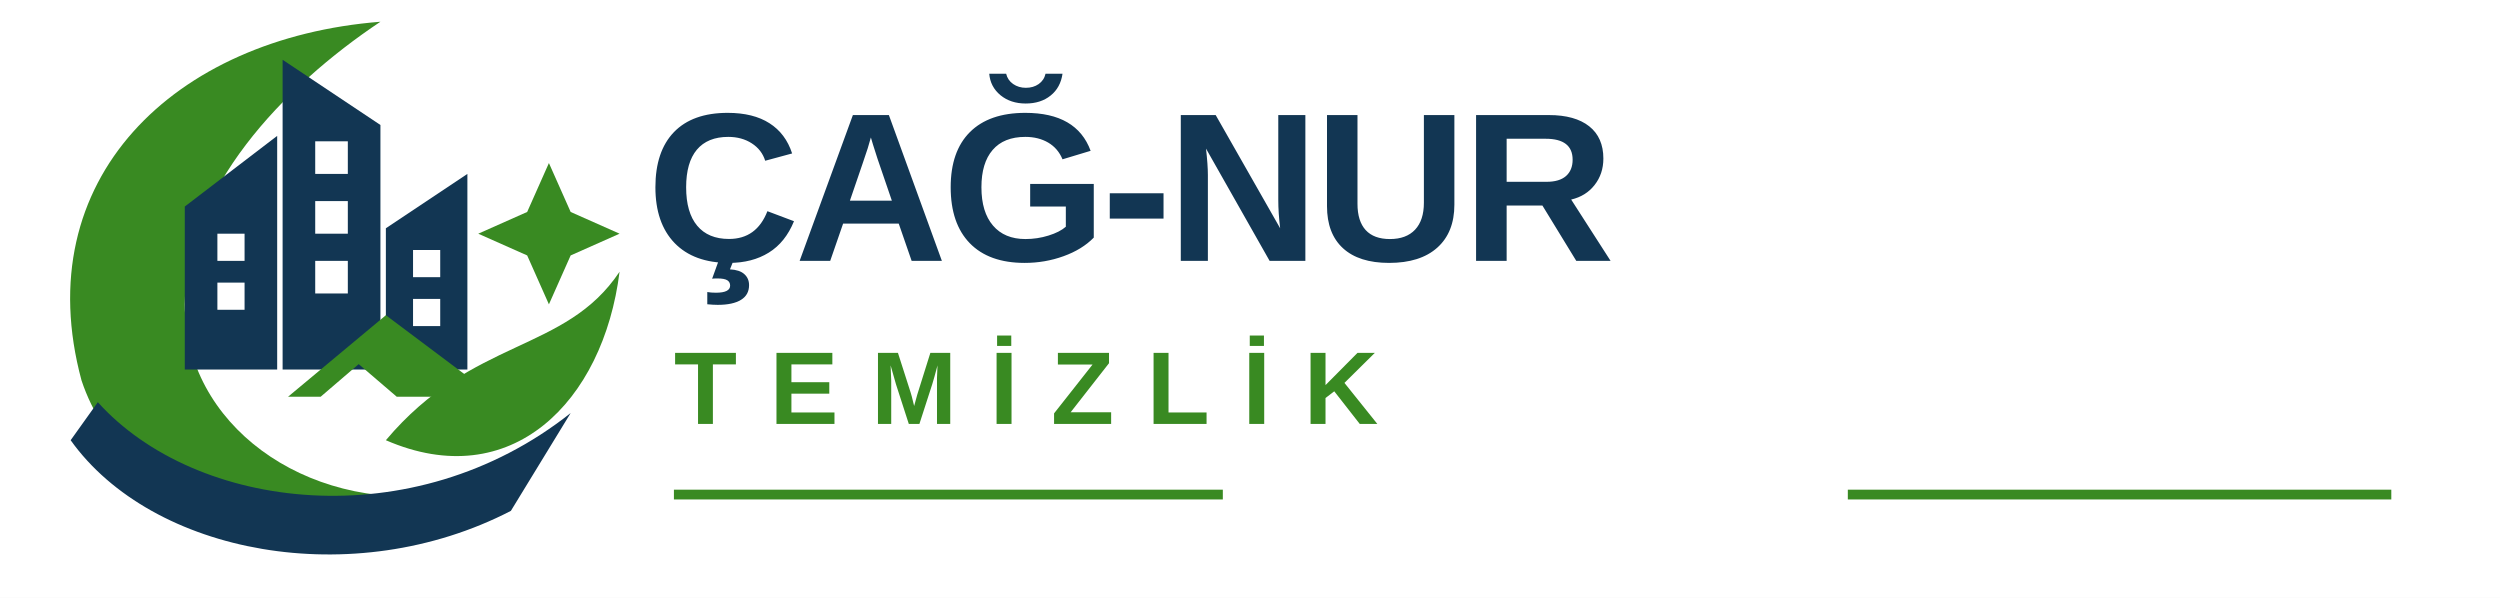
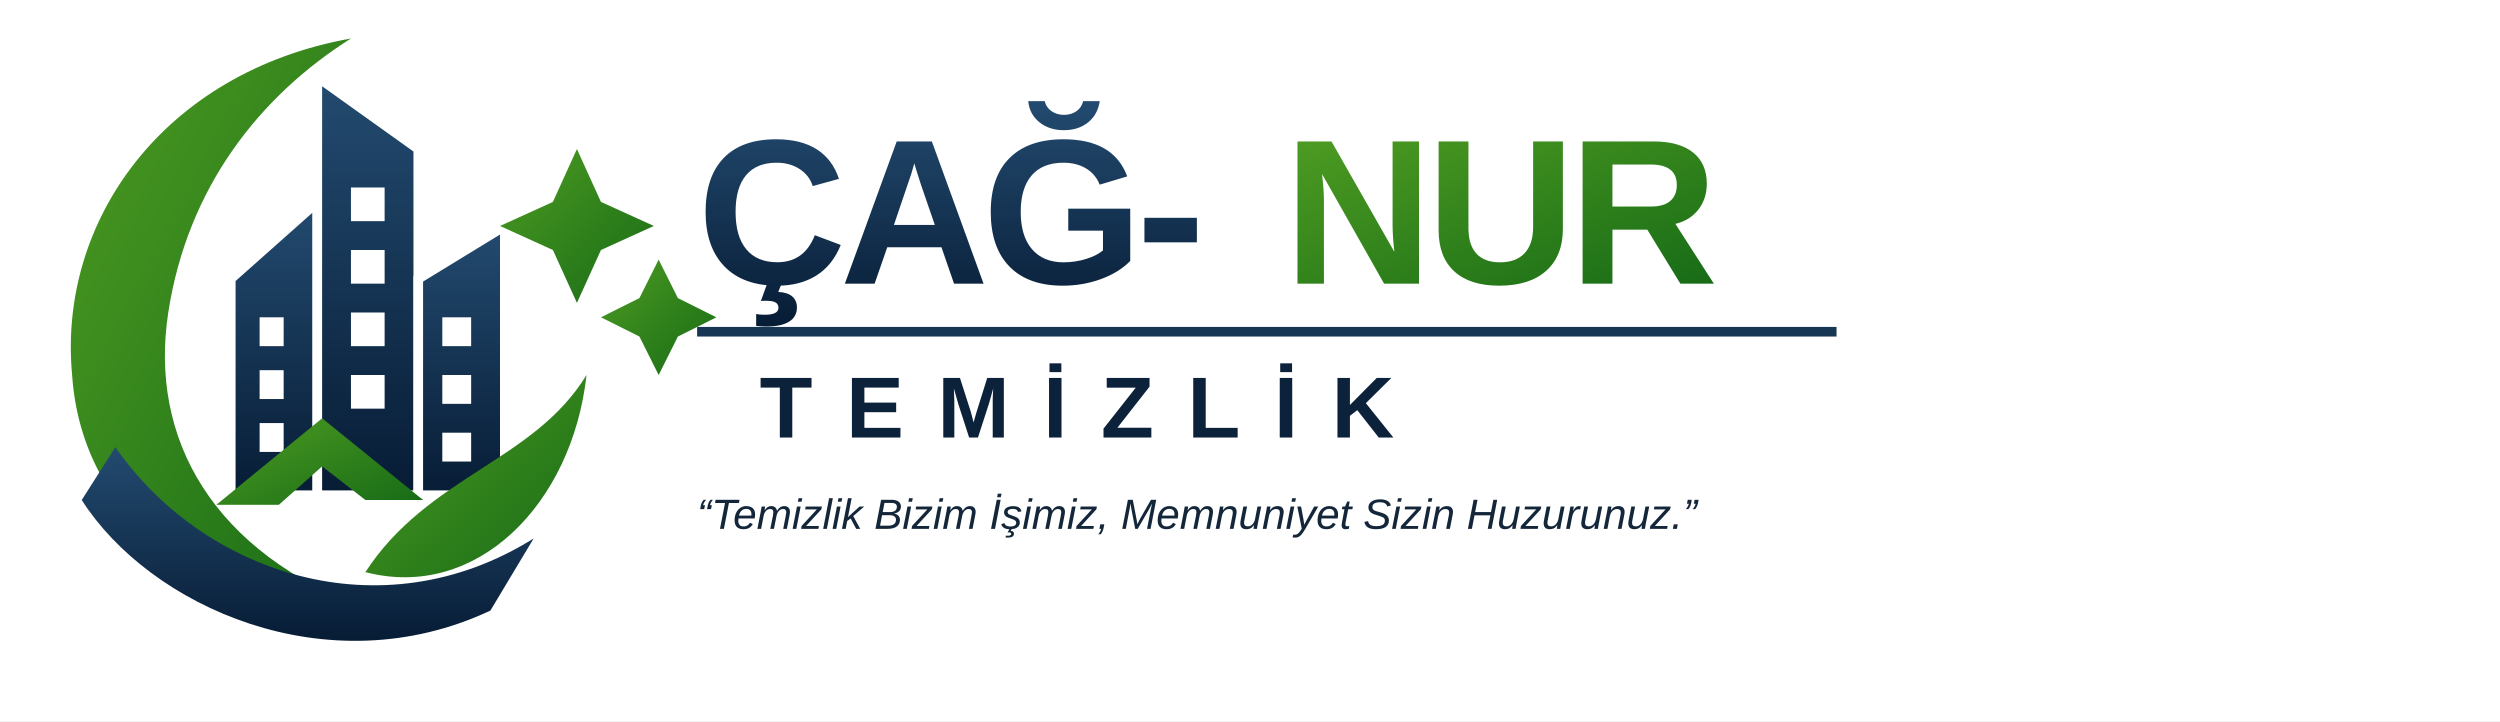
- <svg xmlns="http://www.w3.org/2000/svg" width="460" height="110" viewBox="0 0 460 110" role="img" aria-labelledby="title desc">
-   <rect width="460" height="110" fill="#fff" />
-   <g transform="translate(3 3)">
-     <path d="M12 67 C2 30 29 4 67 1 C49 13 31 32 31 53 C31 75 53 91 78 88 C51 101 20 91 12 67Z" fill="#398a22" />
-     <path d="M15 71 C33 91 73 96 102 73 L91 91 C62 106 25 99 10 78Z" fill="#123653" />
-     <path d="M31 65V35L48 22V65Z" fill="#123653" />
-     <path d="M49 65V8L67 20V65Z" fill="#123653" />
-     <path d="M68 65V39L83 29V65Z" fill="#123653" />
-     <g fill="#fff">
-       <path d="M37 40h5v5h-5zM37 49h5v5h-5zM55 23h6v6h-6zM55 34h6v6h-6zM55 45h6v6h-6zM73 43h5v5h-5zM73 52h5v5h-5z" />
-     </g>
-     <path d="M50 70L68 55L88 70L70 70L63 64L56 70Z" fill="#398a22" />
-     <path d="M68 78 C84 59 101 62 111 47 C108 71 91 88 68 78Z" fill="#398a22" />
-     <path d="M98 27l4 9 9 4-9 4-4 9-4-9-9-4 9-4z" fill="#398a22" />
+ <svg xmlns="http://www.w3.org/2000/svg" width="520" height="150" viewBox="0 0 520 150" role="img" aria-labelledby="title desc">
+   <defs>
+     <linearGradient id="green" x1="0" y1="0" x2="1" y2="1">
+       <stop offset="0" stop-color="#4d9b22" />
+       <stop offset="1" stop-color="#176b16" />
+     </linearGradient>
+     <linearGradient id="navy" x1="0" y1="0" x2="0" y2="1">
+       <stop offset="0" stop-color="#234b70" />
+       <stop offset="1" stop-color="#071c35" />
+     </linearGradient>
+   </defs>
+   <rect width="520" height="150" fill="#fff" />
+   <path d="M73 8C34 15 12 46 15 78C17 108 43 128 77 127C44 115 31 91 35 65C39 39 54 20 73 8Z" fill="url(#green)" />
+   <path d="M24 93C42 119 79 132 111 112L102 127C68 143 31 126 17 104Z" fill="url(#navy)" />
+   <g stroke="#fff" stroke-width="2">
+     <path d="M48 103V58L66 42V103Z" fill="url(#navy)" />
+     <path d="M66 103V16L87 31V103Z" fill="url(#navy)" />
+     <path d="M87 103V58L105 47V103Z" fill="url(#navy)" />
  </g>
-   <text x="119" y="48" font-family="Arial,Helvetica,sans-serif" font-size="39" font-weight="900" letter-spacing="-1" fill="#123653">ÇAĞ-NUR</text>
-   <text x="124" y="78" font-family="Arial,Helvetica,sans-serif" font-size="19" font-weight="800" letter-spacing="6" fill="#398a22">TEMİZLİK</text>
-   <path d="M124 91H225 M340 91H440" stroke="#398a22" stroke-width="1.8" />
+   <g fill="#fff">
+     <path d="M54 66h5v6h-5zM54 77h5v6h-5zM54 88h5v6h-5z" />
+     <path d="M73 39h7v7h-7zM73 52h7v7h-7zM73 65h7v7h-7zM73 78h7v7h-7z" />
+     <path d="M92 66h6v6h-6zM92 78h6v6h-6zM92 90h6v6h-6z" />
+   </g>
+   <path d="M45 105L67 87L88 104L76 104L67 97L58 105Z" fill="url(#green)" />
+   <path d="M76 119C89 99 111 96 122 78C119 105 99 125 76 119Z" fill="url(#green)" />
+   <g fill="url(#green)">
+     <path d="M120 31l5 11 11 5-11 5-5 11-5-11-11-5 11-5z" />
+     <path d="M137 54l4 8 8 4-8 4-4 8-4-8-8-4 8-4z" />
+   </g>
+   <text x="145" y="59" font-family="Arial,Helvetica,sans-serif" font-size="43" font-weight="900" letter-spacing="-1.4" fill="url(#navy)">ÇAĞ-</text>
+   <text x="267" y="59" font-family="Arial,Helvetica,sans-serif" font-size="43" font-weight="900" letter-spacing="-1.4" fill="url(#green)">NUR</text>
+   <path d="M145 69H382" stroke="#173653" stroke-width="2" />
+   <text x="158" y="91" font-family="Arial,Helvetica,sans-serif" font-size="18" font-weight="800" letter-spacing="7" fill="#0c213a">TEMİZLİK</text>
+   <text x="145" y="110" font-family="Arial,Helvetica,sans-serif" font-size="8.8" font-style="italic" fill="#14263a">“Temizlik Bizim İşimiz, Memnuniyet Sizin Huzurunuz.”</text>
</svg>
